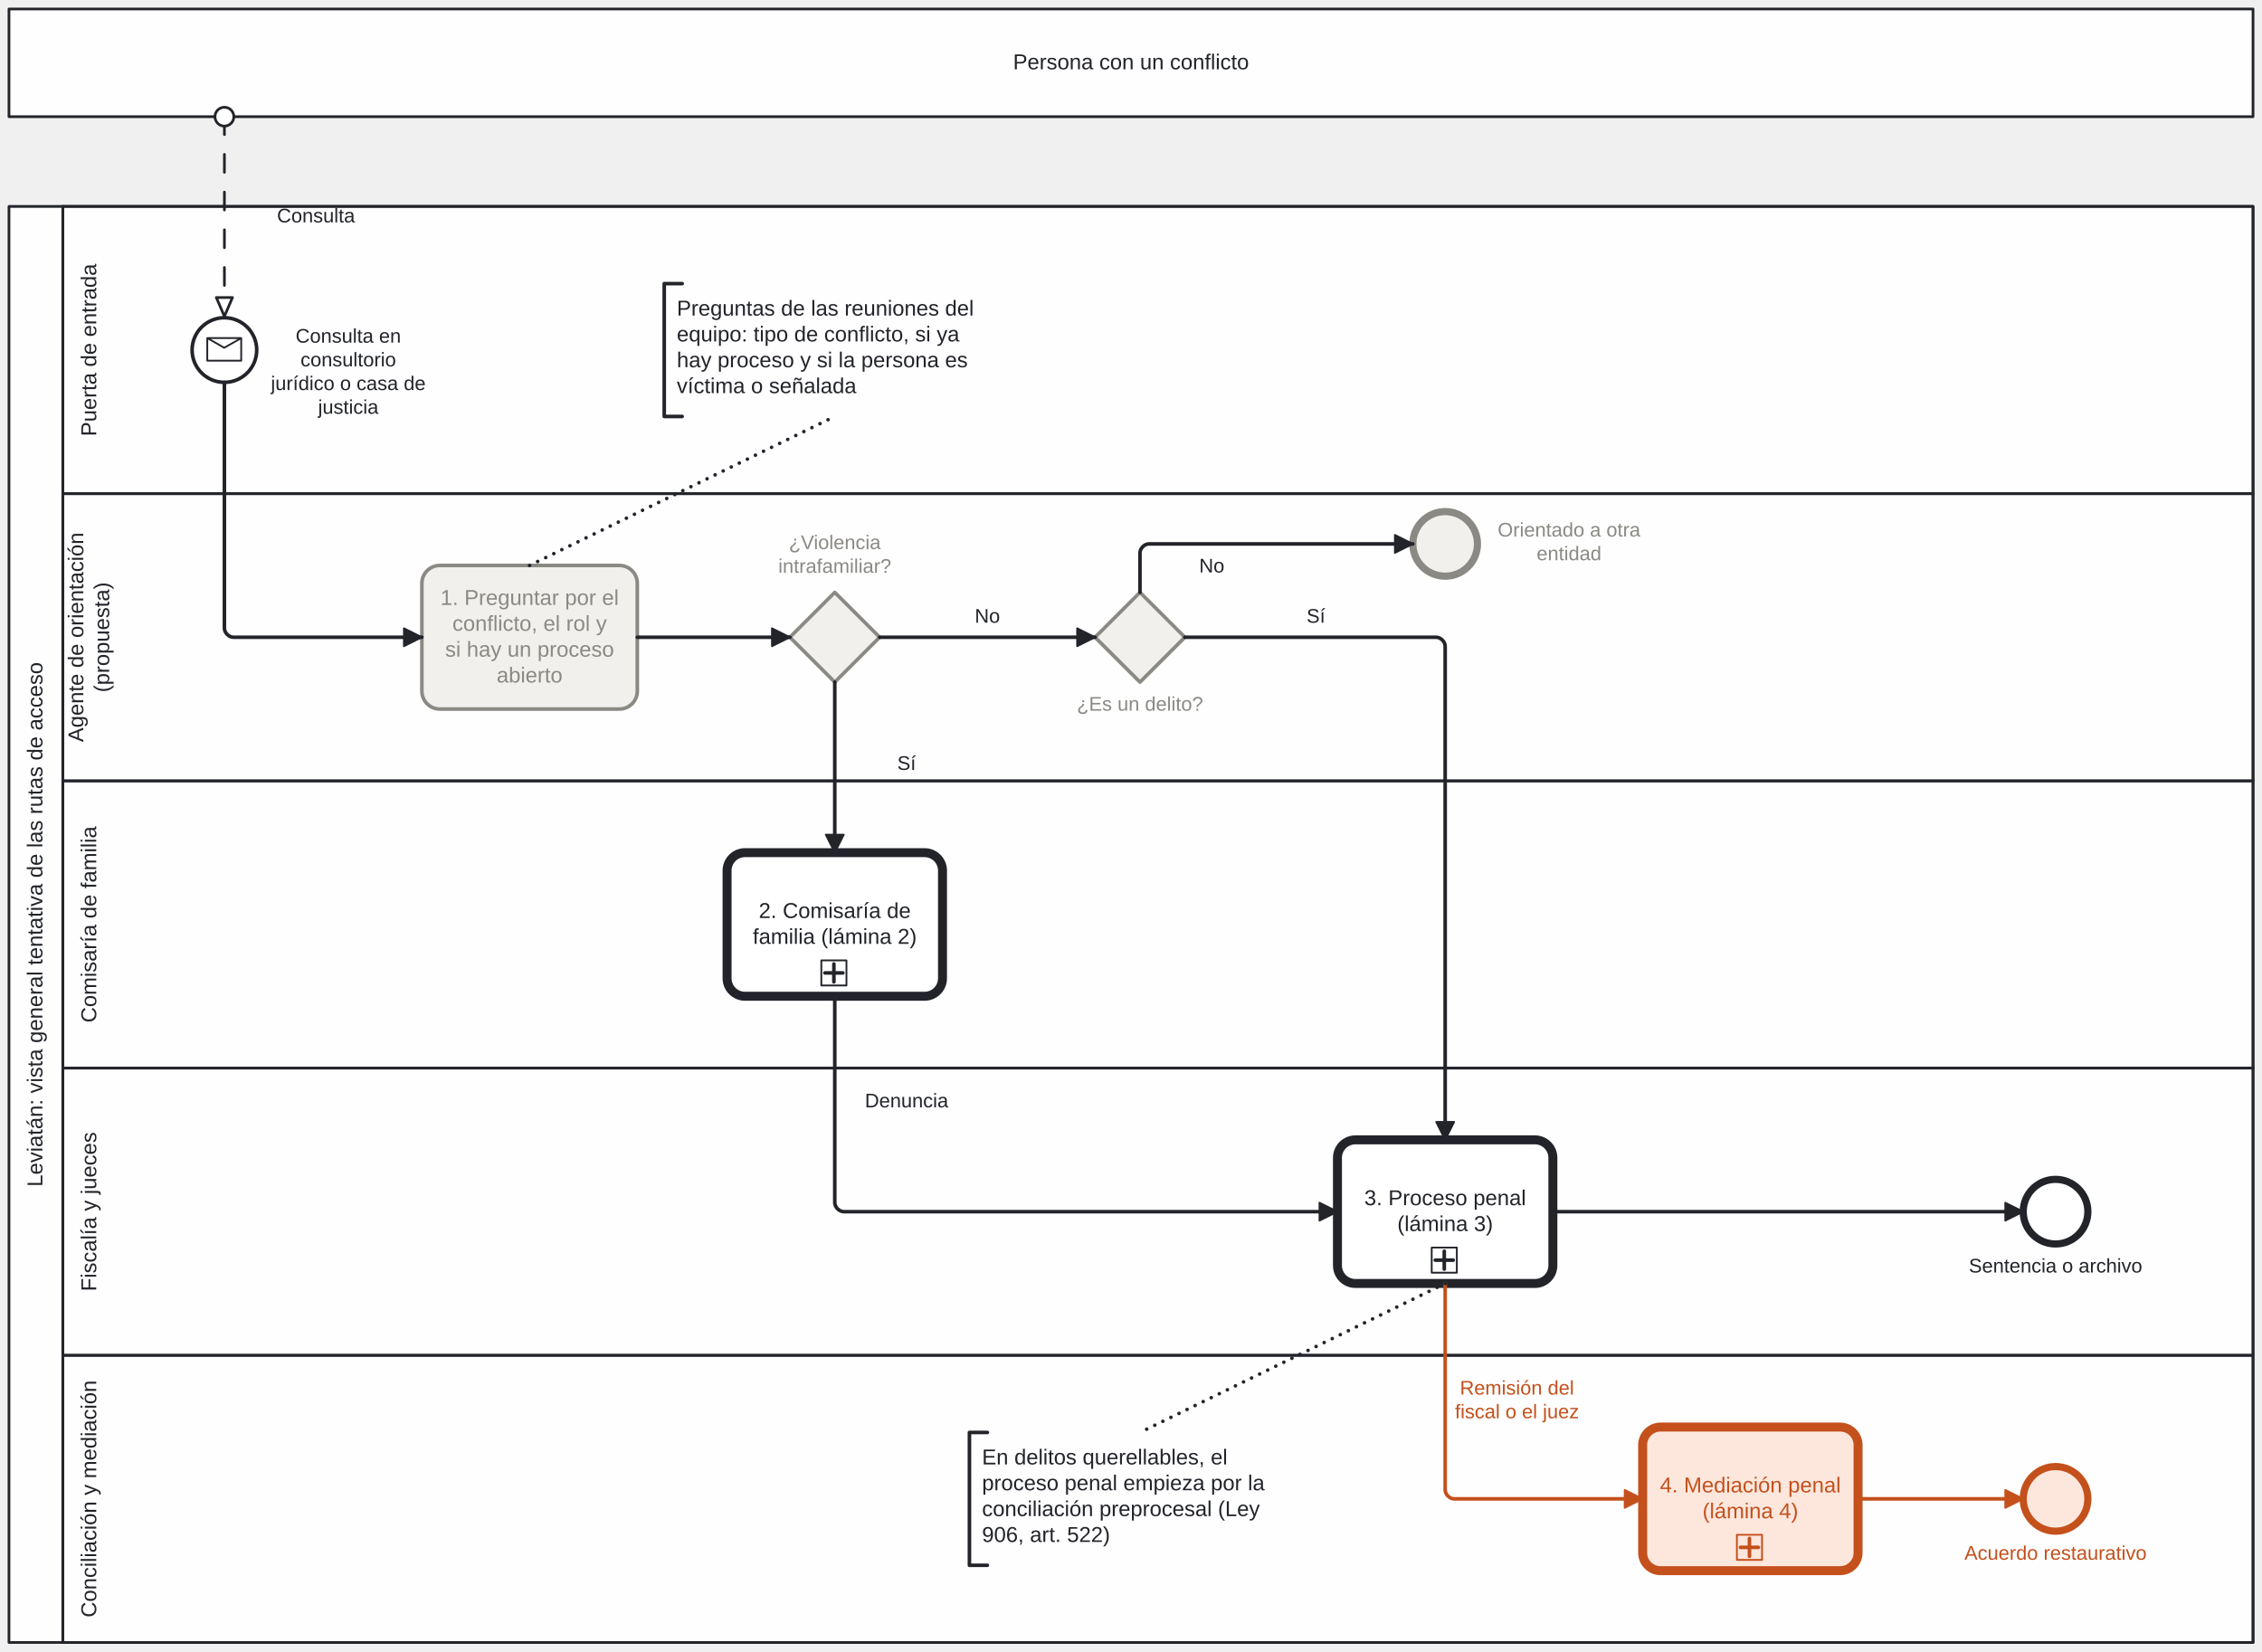
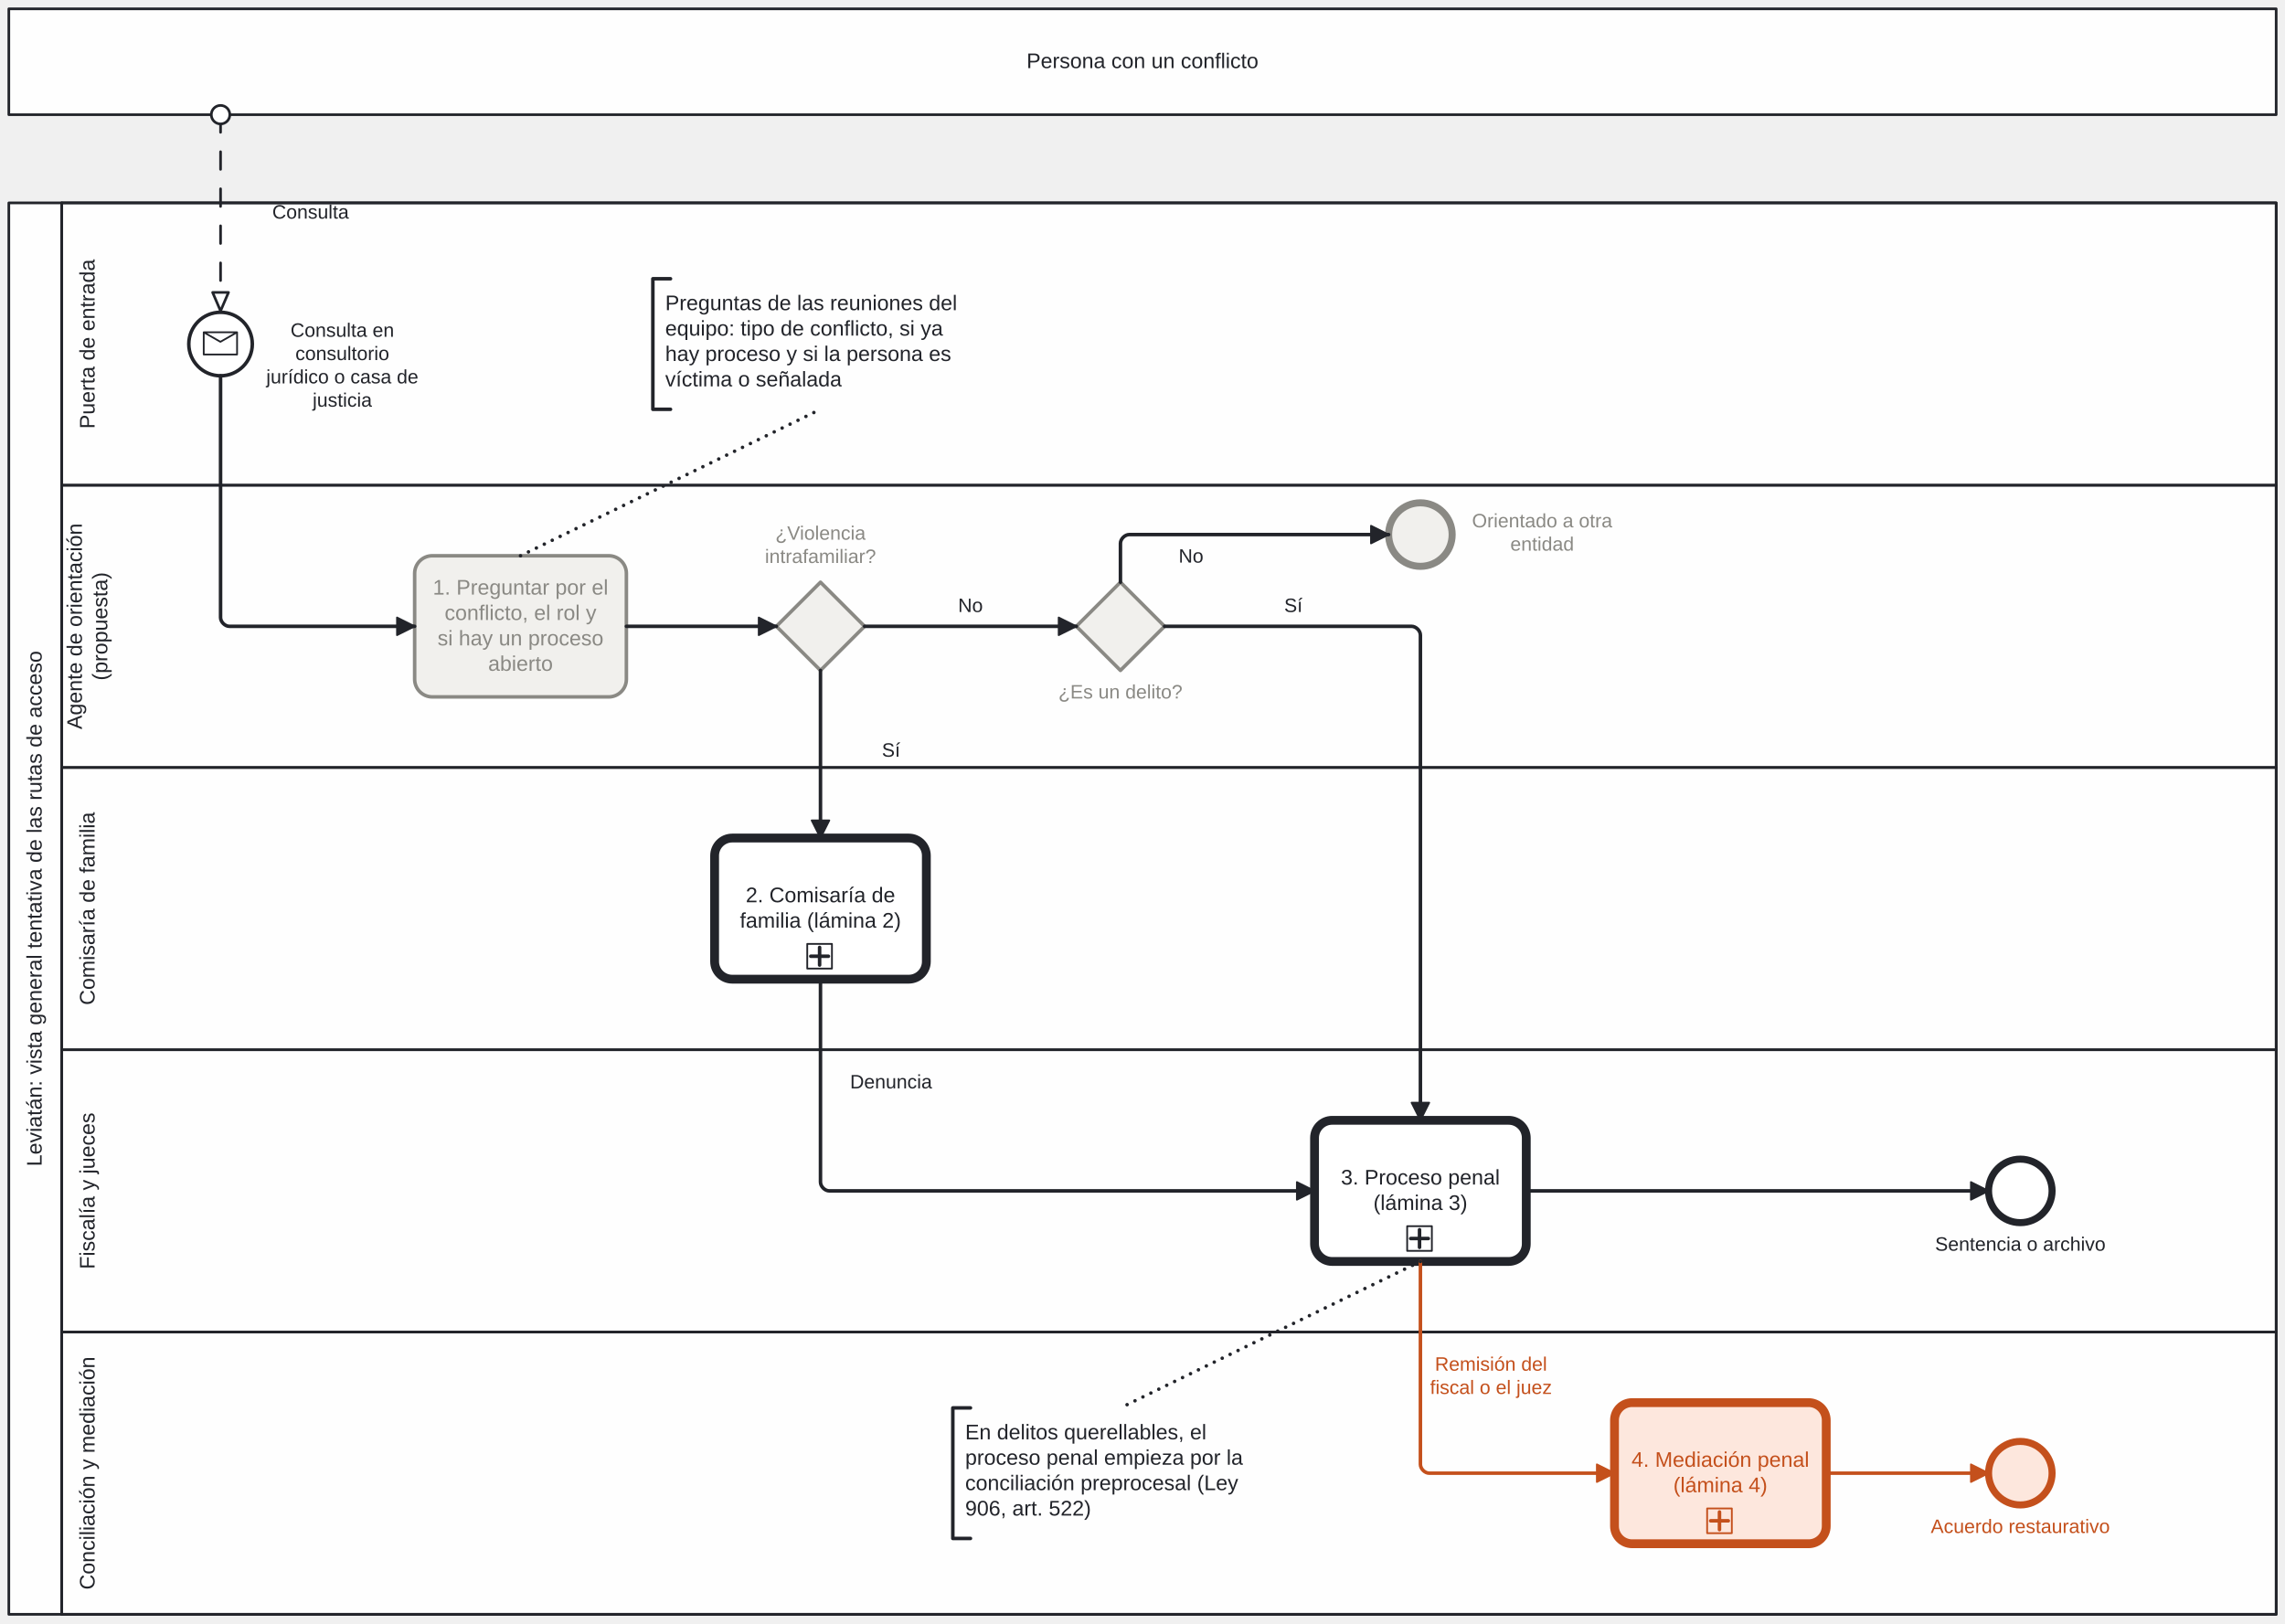
- <svg xmlns="http://www.w3.org/2000/svg" width="1260" height="920" viewBox="-5 -5 1260 920" version="1.1">
+ <svg xmlns="http://www.w3.org/2000/svg" width="1295" height="920" viewBox="-5 -5 1295 920" version="1.1">
  <g class="djs-group">
    <g class="djs-element djs-shape" data-element-id="pool_p_vista-general" style="display: block;" transform="matrix(1 0 0 1 0 110)">
      <g class="djs-visual">
-         <rect x="0" y="0" width="1250" height="800" rx="0" ry="0" style="stroke-linecap: round; stroke-linejoin: round; stroke: rgb(34, 36, 42); stroke-width: 1.5px; fill: white; fill-opacity: 0.95;" />
+         <rect x="0" y="0" width="1285" height="800" rx="0" ry="0" style="stroke-linecap: round; stroke-linejoin: round; stroke: rgb(34, 36, 42); stroke-width: 1.5px; fill: white; fill-opacity: 0.95;" />
        <path style="fill: none; stroke-linecap: round; stroke-linejoin: round; stroke: rgb(34, 36, 42); stroke-width: 1.5px;" d="M30,0L30,800" />
        <text lineHeight="1.2" class="djs-label" style="font-family: Arial, sans-serif; font-size: 12px; font-weight: normal; fill: rgb(34, 36, 42);" transform="matrix(-1.83697e-16 -1 1 -1.83697e-16 0 800)">
          <tspan x="253.911" y="18.6">Leviatán: vista general tentativa de las rutas de acceso</tspan>
        </text>
      </g>
-       <rect class="djs-hit djs-hit-all" x="0" y="0" width="1250" height="800" style="fill: none; stroke-opacity: 0; stroke: white; stroke-width: 15px;" />
+       <rect class="djs-hit djs-hit-all" x="0" y="0" width="1285" height="800" style="fill: none; stroke-opacity: 0; stroke: white; stroke-width: 15px;" />
    </g>
    <g class="djs-children">
      <g class="djs-group">
        <g class="djs-element djs-shape" data-element-id="lane_con" style="display: block;" transform="matrix(1 0 0 1 30 750)">
          <g class="djs-visual">
-             <rect x="0" y="0" width="1220" height="160" rx="0" ry="0" style="stroke-linecap: round; stroke-linejoin: round; stroke: rgb(34, 36, 42); stroke-width: 1.5px; fill: white; fill-opacity: 0.25;" />
+             <rect x="0" y="0" width="1255" height="160" rx="0" ry="0" style="stroke-linecap: round; stroke-linejoin: round; stroke: rgb(34, 36, 42); stroke-width: 1.5px; fill: white; fill-opacity: 0.25;" />
            <text lineHeight="1.2" class="djs-label" style="font-family: Arial, sans-serif; font-size: 12px; font-weight: normal; fill: rgb(34, 36, 42);" transform="matrix(-1.83697e-16 -1 1 -1.83697e-16 0 160)">
              <tspan x="13.968" y="18.6">Conciliación y mediación</tspan>
            </text>
          </g>
-           <rect class="djs-hit djs-hit-all" x="0" y="0" width="1220" height="160" style="fill: none; stroke-opacity: 0; stroke: white; stroke-width: 15px;" />
+           <rect class="djs-hit djs-hit-all" x="0" y="0" width="1255" height="160" style="fill: none; stroke-opacity: 0; stroke: white; stroke-width: 15px;" />
        </g>
      </g>
      <g class="djs-group">
        <g class="djs-element djs-shape" data-element-id="lane_fis" style="display: block;" transform="matrix(1 0 0 1 30 590)">
          <g class="djs-visual">
-             <rect x="0" y="0" width="1220" height="160" rx="0" ry="0" style="stroke-linecap: round; stroke-linejoin: round; stroke: rgb(34, 36, 42); stroke-width: 1.5px; fill: white; fill-opacity: 0.25;" />
+             <rect x="0" y="0" width="1255" height="160" rx="0" ry="0" style="stroke-linecap: round; stroke-linejoin: round; stroke: rgb(34, 36, 42); stroke-width: 1.5px; fill: white; fill-opacity: 0.25;" />
            <text lineHeight="1.2" class="djs-label" style="font-family: Arial, sans-serif; font-size: 12px; font-weight: normal; fill: rgb(34, 36, 42);" transform="matrix(-1.83697e-16 -1 1 -1.83697e-16 0 160)">
              <tspan x="35.65" y="18.6">Fiscalía y jueces</tspan>
            </text>
          </g>
-           <rect class="djs-hit djs-hit-all" x="0" y="0" width="1220" height="160" style="fill: none; stroke-opacity: 0; stroke: white; stroke-width: 15px;" />
+           <rect class="djs-hit djs-hit-all" x="0" y="0" width="1255" height="160" style="fill: none; stroke-opacity: 0; stroke: white; stroke-width: 15px;" />
        </g>
      </g>
      <g class="djs-group">
        <g class="djs-element djs-shape" data-element-id="lane_com" style="display: block;" transform="matrix(1 0 0 1 30 430)">
          <g class="djs-visual">
-             <rect x="0" y="0" width="1220" height="160" rx="0" ry="0" style="stroke-linecap: round; stroke-linejoin: round; stroke: rgb(34, 36, 42); stroke-width: 1.5px; fill: white; fill-opacity: 0.25;" />
+             <rect x="0" y="0" width="1255" height="160" rx="0" ry="0" style="stroke-linecap: round; stroke-linejoin: round; stroke: rgb(34, 36, 42); stroke-width: 1.5px; fill: white; fill-opacity: 0.25;" />
            <text lineHeight="1.2" class="djs-label" style="font-family: Arial, sans-serif; font-size: 12px; font-weight: normal; fill: rgb(34, 36, 42);" transform="matrix(-1.83697e-16 -1 1 -1.83697e-16 0 160)">
              <tspan x="25.314" y="18.6">Comisaría de familia</tspan>
            </text>
          </g>
-           <rect class="djs-hit djs-hit-all" x="0" y="0" width="1220" height="160" style="fill: none; stroke-opacity: 0; stroke: white; stroke-width: 15px;" />
+           <rect class="djs-hit djs-hit-all" x="0" y="0" width="1255" height="160" style="fill: none; stroke-opacity: 0; stroke: white; stroke-width: 15px;" />
        </g>
      </g>
      <g class="djs-group">
        <g class="djs-element djs-shape" data-element-id="lane_age" style="display: block;" transform="matrix(1 0 0 1 30 270)">
          <g class="djs-visual">
-             <rect x="0" y="0" width="1220" height="160" rx="0" ry="0" style="stroke-linecap: round; stroke-linejoin: round; stroke: rgb(34, 36, 42); stroke-width: 1.5px; fill: white; fill-opacity: 0.25;" />
+             <rect x="0" y="0" width="1255" height="160" rx="0" ry="0" style="stroke-linecap: round; stroke-linejoin: round; stroke: rgb(34, 36, 42); stroke-width: 1.5px; fill: white; fill-opacity: 0.25;" />
            <text lineHeight="1.2" class="djs-label" style="font-family: Arial, sans-serif; font-size: 12px; font-weight: normal; fill: rgb(34, 36, 42);" transform="matrix(-1.83697e-16 -1 1 -1.83697e-16 0 160)">
              <tspan x="21.623" y="11.4">Agente de orientación </tspan>
              <tspan x="49.317" y="25.8">(propuesta)</tspan>
            </text>
          </g>
-           <rect class="djs-hit djs-hit-all" x="0" y="0" width="1220" height="160" style="fill: none; stroke-opacity: 0; stroke: white; stroke-width: 15px;" />
+           <rect class="djs-hit djs-hit-all" x="0" y="0" width="1255" height="160" style="fill: none; stroke-opacity: 0; stroke: white; stroke-width: 15px;" />
        </g>
      </g>
      <g class="djs-group">
        <g class="djs-element djs-shape" data-element-id="lane_pue" style="display: block;" transform="matrix(1 0 0 1 30 110)">
          <g class="djs-visual">
-             <rect x="0" y="0" width="1220" height="160" rx="0" ry="0" style="stroke-linecap: round; stroke-linejoin: round; stroke: rgb(34, 36, 42); stroke-width: 1.5px; fill: white; fill-opacity: 0.25;" />
+             <rect x="0" y="0" width="1255" height="160" rx="0" ry="0" style="stroke-linecap: round; stroke-linejoin: round; stroke: rgb(34, 36, 42); stroke-width: 1.5px; fill: white; fill-opacity: 0.25;" />
            <text lineHeight="1.2" class="djs-label" style="font-family: Arial, sans-serif; font-size: 12px; font-weight: normal; fill: rgb(34, 36, 42);" transform="matrix(-1.83697e-16 -1 1 -1.83697e-16 0 160)">
              <tspan x="31.965" y="18.6">Puerta de entrada</tspan>
            </text>
          </g>
-           <rect class="djs-hit djs-hit-all" x="0" y="0" width="1220" height="160" style="fill: none; stroke-opacity: 0; stroke: white; stroke-width: 15px;" />
+           <rect class="djs-hit djs-hit-all" x="0" y="0" width="1255" height="160" style="fill: none; stroke-opacity: 0; stroke: white; stroke-width: 15px;" />
        </g>
      </g>
      <g class="djs-group">
        <g class="djs-element djs-shape" data-element-id="inicio" style="display: block;" transform="matrix(1 0 0 1 102 172)">
          <g class="djs-visual">
            <circle cx="18" cy="18" r="18" style="stroke-linecap: round; stroke-linejoin: round; stroke: rgb(34, 36, 42); stroke-width: 2px; fill: white; fill-opacity: 0.95;" />
            <path d="m 8.46,11.34 l 0,12.6 l 18.9,0 l 0,-12.6 z l 9.45,5.4 l 9.45,-5.4" style="fill: white; stroke-linecap: round; stroke-linejoin: round; stroke: rgb(34, 36, 42); stroke-width: 1px;" />
          </g>
          <rect class="djs-hit djs-hit-all" x="0" y="0" width="36" height="36" style="fill: none; stroke-opacity: 0; stroke: white; stroke-width: 15px;" />
        </g>
      </g>
      <g class="djs-group">
        <g class="djs-element djs-shape" data-element-id="inicio_label" style="display: block;" transform="matrix(1 0 0 1 144 176)">
          <g class="djs-visual">
            <text lineHeight="1.2" class="djs-label" style="font-family: Arial, sans-serif; font-size: 11px; font-weight: normal; fill: rgb(34, 36, 42);">
              <tspan x="15.647" y="9.9">Consulta en </tspan>
              <tspan x="18.402" y="23.1">consultorio </tspan>
              <tspan x="1.892" y="36.3">jurídico o casa de </tspan>
              <tspan x="28.188" y="49.5">justicia</tspan>
            </text>
          </g>
          <rect class="djs-hit djs-hit-all" x="0" y="0" width="90" height="53" style="fill: none; stroke-opacity: 0; stroke: white; stroke-width: 15px;" />
        </g>
      </g>
      <g class="djs-group">
        <g class="djs-element djs-shape" data-element-id="a1" style="display: block;" transform="matrix(1 0 0 1 230 310)">
          <g class="djs-visual">
            <rect x="0" y="0" width="120" height="80" rx="10" ry="10" style="stroke-linecap: round; stroke-linejoin: round; stroke: rgb(138, 137, 132); stroke-width: 2px; fill: rgb(241, 240, 236); fill-opacity: 0.95;" />
            <text lineHeight="1.2" class="djs-label" style="font-family: Arial, sans-serif; font-size: 12px; font-weight: normal; fill: rgb(138, 137, 132);">
              <tspan x="10.304" y="22">1. Preguntar por el </tspan>
              <tspan x="16.983" y="36.4">conflicto, el rol y </tspan>
              <tspan x="12.973" y="50.8">si hay un proceso </tspan>
              <tspan x="41.654" y="65.2">abierto</tspan>
            </text>
          </g>
          <rect class="djs-hit djs-hit-all" x="0" y="0" width="120" height="80" style="fill: none; stroke-opacity: 0; stroke: white; stroke-width: 15px;" />
        </g>
      </g>
      <g class="djs-group">
        <g class="djs-element djs-shape" data-element-id="gB" style="display: block;" transform="matrix(1 0 0 1 435 325)">
          <g class="djs-visual">
            <polygon points="25,0 50,25 25,50 0,25" style="stroke-linecap: round; stroke-linejoin: round; stroke: rgb(138, 137, 132); stroke-width: 2px; fill: rgb(241, 240, 236); fill-opacity: 0.95;" />
          </g>
          <rect class="djs-hit djs-hit-all" x="0" y="0" width="50" height="50" style="fill: none; stroke-opacity: 0; stroke: white; stroke-width: 15px;" />
        </g>
      </g>
      <g class="djs-group">
        <g class="djs-element djs-shape" data-element-id="gB_label" style="display: block;" transform="matrix(1 0 0 1 405 291)">
          <g class="djs-visual">
            <text lineHeight="1.2" class="djs-label" style="font-family: Arial, sans-serif; font-size: 11px; font-weight: normal; fill: rgb(138, 137, 132);">
              <tspan x="29.42" y="9.9">¿Violencia </tspan>
              <tspan x="23.517" y="23.1">intrafamiliar?</tspan>
            </text>
          </g>
          <rect class="djs-hit djs-hit-all" x="0" y="0" width="110" height="27" style="fill: none; stroke-opacity: 0; stroke: white; stroke-width: 15px;" />
        </g>
      </g>
      <g class="djs-group">
        <g class="djs-element djs-shape" data-element-id="gC" style="display: block;" transform="matrix(1 0 0 1 605 325)">
          <g class="djs-visual">
            <polygon points="25,0 50,25 25,50 0,25" style="stroke-linecap: round; stroke-linejoin: round; stroke: rgb(138, 137, 132); stroke-width: 2px; fill: rgb(241, 240, 236); fill-opacity: 0.95;" />
          </g>
          <rect class="djs-hit djs-hit-all" x="0" y="0" width="50" height="50" style="fill: none; stroke-opacity: 0; stroke: white; stroke-width: 15px;" />
        </g>
      </g>
      <g class="djs-group">
        <g class="djs-element djs-shape" data-element-id="gC_label" style="display: block;" transform="matrix(1 0 0 1 575 381)">
          <g class="djs-visual">
            <text lineHeight="1.2" class="djs-label" style="font-family: Arial, sans-serif; font-size: 11px; font-weight: normal; fill: rgb(138, 137, 132);">
              <tspan x="19.841" y="9.9">¿Es un delito?</tspan>
            </text>
          </g>
          <rect class="djs-hit djs-hit-all" x="0" y="0" width="110" height="14" style="fill: none; stroke-opacity: 0; stroke: white; stroke-width: 15px;" />
        </g>
      </g>
      <g class="djs-group">
        <g class="djs-element djs-shape" data-element-id="fin_o" style="display: block;" transform="matrix(1 0 0 1 782 280)">
          <g class="djs-visual">
            <circle cx="18" cy="18" r="18" style="stroke-linecap: round; stroke-linejoin: round; stroke: rgb(138, 137, 132); stroke-width: 4px; fill: rgb(241, 240, 236); fill-opacity: 0.95;" />
          </g>
          <rect class="djs-hit djs-hit-all" x="0" y="0" width="36" height="36" style="fill: none; stroke-opacity: 0; stroke: white; stroke-width: 15px;" />
        </g>
      </g>
      <g class="djs-group">
        <g class="djs-element djs-shape" data-element-id="fin_o_label" style="display: block;" transform="matrix(1 0 0 1 824 284)">
          <g class="djs-visual">
            <text lineHeight="1.2" class="djs-label" style="font-family: Arial, sans-serif; font-size: 11px; font-weight: normal; fill: rgb(138, 137, 132);">
              <tspan x="5.254" y="9.9">Orientado a otra </tspan>
              <tspan x="26.956" y="23.1">entidad</tspan>
            </text>
          </g>
          <rect class="djs-hit djs-hit-all" x="0" y="0" width="90" height="27" style="fill: none; stroke-opacity: 0; stroke: white; stroke-width: 15px;" />
        </g>
      </g>
      <g class="djs-group">
        <g class="djs-element djs-shape" data-element-id="cC" style="display: block;" transform="matrix(1 0 0 1 400 470)">
          <g class="djs-visual">
            <rect x="0" y="0" width="120" height="80" rx="10" ry="10" style="stroke-linecap: round; stroke-linejoin: round; stroke: rgb(34, 36, 42); stroke-width: 5px; fill: white; fill-opacity: 0.95;" />
            <text lineHeight="1.2" class="djs-label" style="font-family: Arial, sans-serif; font-size: 12px; font-weight: normal; fill: rgb(34, 36, 42);">
              <tspan x="17.648" y="36.4">2. Comisaría de </tspan>
              <tspan x="14.32" y="50.8">familia (lámina 2)</tspan>
            </text>
            <rect x="0" y="0" width="14" height="14" rx="0" ry="0" style="stroke-linecap: round; stroke-linejoin: round; stroke: rgb(34, 36, 42); stroke-width: 1px; fill: white;" transform="matrix(1 0 0 1 52.5 60)" />
            <path data-marker="sub-process" d="m52.5,60 m 7,2 l 0,10 m -5,-5 l 10,0" style="fill: white; stroke-linecap: round; stroke-linejoin: round; stroke: rgb(34, 36, 42); stroke-width: 2px;" />
          </g>
          <rect class="djs-hit djs-hit-all" x="0" y="0" width="120" height="80" style="fill: none; stroke-opacity: 0; stroke: white; stroke-width: 15px;" />
        </g>
      </g>
      <g class="djs-group">
        <g class="djs-element djs-shape" data-element-id="cP" style="display: block;" transform="matrix(1 0 0 1 740 630)">
          <g class="djs-visual">
            <rect x="0" y="0" width="120" height="80" rx="10" ry="10" style="stroke-linecap: round; stroke-linejoin: round; stroke: rgb(34, 36, 42); stroke-width: 5px; fill: white; fill-opacity: 0.95;" />
            <text lineHeight="1.2" class="djs-label" style="font-family: Arial, sans-serif; font-size: 12px; font-weight: normal; fill: rgb(34, 36, 42);">
              <tspan x="14.971" y="36.4">3. Proceso penal </tspan>
              <tspan x="33.325" y="50.8">(lámina 3)</tspan>
            </text>
            <rect x="0" y="0" width="14" height="14" rx="0" ry="0" style="stroke-linecap: round; stroke-linejoin: round; stroke: rgb(34, 36, 42); stroke-width: 1px; fill: white;" transform="matrix(1 0 0 1 52.5 60)" />
            <path data-marker="sub-process" d="m52.5,60 m 7,2 l 0,10 m -5,-5 l 10,0" style="fill: white; stroke-linecap: round; stroke-linejoin: round; stroke: rgb(34, 36, 42); stroke-width: 2px;" />
          </g>
          <rect class="djs-hit djs-hit-all" x="0" y="0" width="120" height="80" style="fill: none; stroke-opacity: 0; stroke: white; stroke-width: 15px;" />
        </g>
      </g>
      <g class="djs-group">
        <g class="djs-element djs-shape" data-element-id="cM" style="display: block;" transform="matrix(1 0 0 1 910 790)">
          <g class="djs-visual">
            <rect x="0" y="0" width="120" height="80" rx="10" ry="10" style="stroke-linecap: round; stroke-linejoin: round; stroke: rgb(196, 80, 28); stroke-width: 5px; fill: rgb(253, 230, 220); fill-opacity: 0.95;" />
            <text lineHeight="1.2" class="djs-label" style="font-family: Arial, sans-serif; font-size: 12px; font-weight: normal; fill: rgb(196, 80, 28);">
              <tspan x="9.633" y="36.4">4. Mediación penal </tspan>
              <tspan x="33.325" y="50.8">(lámina 4)</tspan>
            </text>
            <rect x="0" y="0" width="14" height="14" rx="0" ry="0" style="stroke-linecap: round; stroke-linejoin: round; stroke: rgb(196, 80, 28); stroke-width: 1px; fill: rgb(253, 230, 220);" transform="matrix(1 0 0 1 52.5 60)" />
            <path data-marker="sub-process" d="m52.5,60 m 7,2 l 0,10 m -5,-5 l 10,0" style="fill: rgb(253, 230, 220); stroke-linecap: round; stroke-linejoin: round; stroke: rgb(196, 80, 28); stroke-width: 2px;" />
          </g>
          <rect class="djs-hit djs-hit-all" x="0" y="0" width="120" height="80" style="fill: none; stroke-opacity: 0; stroke: white; stroke-width: 15px;" />
        </g>
      </g>
      <g class="djs-group">
        <g class="djs-element djs-shape" data-element-id="fin_p" style="display: block;" transform="matrix(1 0 0 1 1122 652)">
          <g class="djs-visual">
            <circle cx="18" cy="18" r="18" style="stroke-linecap: round; stroke-linejoin: round; stroke: rgb(34, 36, 42); stroke-width: 4px; fill: white; fill-opacity: 0.95;" />
          </g>
          <rect class="djs-hit djs-hit-all" x="0" y="0" width="36" height="36" style="fill: none; stroke-opacity: 0; stroke: white; stroke-width: 15px;" />
        </g>
      </g>
      <g class="djs-group">
        <g class="djs-element djs-shape" data-element-id="fin_p_label" style="display: block;" transform="matrix(1 0 0 1 1085 694)">
          <g class="djs-visual">
            <text lineHeight="1.2" class="djs-label" style="font-family: Arial, sans-serif; font-size: 11px; font-weight: normal; fill: rgb(34, 36, 42);">
              <tspan x="6.692" y="9.9">Sentencia o archivo</tspan>
            </text>
          </g>
          <rect class="djs-hit djs-hit-all" x="0" y="0" width="110" height="14" style="fill: none; stroke-opacity: 0; stroke: white; stroke-width: 15px;" />
        </g>
      </g>
      <g class="djs-group">
        <g class="djs-element djs-shape" data-element-id="fin_m" style="display: block;" transform="matrix(1 0 0 1 1122 812)">
          <g class="djs-visual">
            <circle cx="18" cy="18" r="18" style="stroke-linecap: round; stroke-linejoin: round; stroke: rgb(196, 80, 28); stroke-width: 4px; fill: rgb(253, 230, 220); fill-opacity: 0.95;" />
          </g>
          <rect class="djs-hit djs-hit-all" x="0" y="0" width="36" height="36" style="fill: none; stroke-opacity: 0; stroke: white; stroke-width: 15px;" />
        </g>
      </g>
      <g class="djs-group">
        <g class="djs-element djs-shape" data-element-id="fin_m_label" style="display: block;" transform="matrix(1 0 0 1 1085 854)">
          <g class="djs-visual">
            <text lineHeight="1.2" class="djs-label" style="font-family: Arial, sans-serif; font-size: 11px; font-weight: normal; fill: rgb(196, 80, 28);">
              <tspan x="4.251" y="9.9">Acuerdo restaurativo</tspan>
            </text>
          </g>
          <rect class="djs-hit djs-hit-all" x="0" y="0" width="110" height="14" style="fill: none; stroke-opacity: 0; stroke: white; stroke-width: 15px;" />
        </g>
      </g>
      <g class="djs-group">
        <g class="djs-element djs-shape" data-element-id="n_q" style="display: block;" transform="matrix(1 0 0 1 535 793)">
          <g class="djs-visual">
            <rect x="0" y="0" width="190" height="74" rx="0" ry="0" style="stroke-linecap: round; stroke-linejoin: round; stroke: none; stroke-width: 2px; fill: none;" />
            <path d="m 0, 0 m 10,0 l -10,0 l 0,74 l 10,0" style="fill: none; stroke-linecap: round; stroke-linejoin: round; stroke: rgb(34, 36, 42); stroke-width: 2px;" />
            <text lineHeight="1.2" class="djs-label" style="font-family: Arial, sans-serif; font-size: 12px; font-weight: normal; fill: rgb(34, 36, 42);">
              <tspan x="7" y="17.8">En delitos querellables, el </tspan>
              <tspan x="7" y="32.2">proceso penal empieza por la </tspan>
              <tspan x="7" y="46.6">conciliación preprocesal (Ley </tspan>
              <tspan x="7" y="61">906, art. 522)</tspan>
            </text>
          </g>
          <rect class="djs-hit djs-hit-all" x="0" y="0" width="190" height="74" style="fill: none; stroke-opacity: 0; stroke: white; stroke-width: 15px;" />
        </g>
      </g>
      <g class="djs-group">
        <g class="djs-element djs-shape" data-element-id="n_a" style="display: block;" transform="matrix(1 0 0 1 365 153)">
          <g class="djs-visual">
            <rect x="0" y="0" width="190" height="74" rx="0" ry="0" style="stroke-linecap: round; stroke-linejoin: round; stroke: none; stroke-width: 2px; fill: none;" />
            <path d="m 0, 0 m 10,0 l -10,0 l 0,74 l 10,0" style="fill: none; stroke-linecap: round; stroke-linejoin: round; stroke: rgb(34, 36, 42); stroke-width: 2px;" />
            <text lineHeight="1.2" class="djs-label" style="font-family: Arial, sans-serif; font-size: 12px; font-weight: normal; fill: rgb(34, 36, 42);">
              <tspan x="7" y="17.8">Preguntas de las reuniones del </tspan>
              <tspan x="7" y="32.2">equipo: tipo de conflicto, si ya </tspan>
              <tspan x="7" y="46.6">hay proceso y si la persona es </tspan>
              <tspan x="7" y="61">víctima o señalada</tspan>
            </text>
          </g>
          <rect class="djs-hit djs-hit-all" x="0" y="0" width="190" height="74" style="fill: none; stroke-opacity: 0; stroke: white; stroke-width: 15px;" />
        </g>
      </g>
      <g class="djs-group">
        <g class="djs-element djs-connection" data-element-id="f0" style="display: block;">
          <g class="djs-visual">
            <defs>
-               <marker id="marker-0owlo3863ymujl9ubqnhanopn" viewBox="0 0 20 20" refX="11" refY="10" markerWidth="10" markerHeight="10" orient="auto">
-                 <path d="M 1 5 L 11 10 L 1 15 Z" style="stroke-linecap: round; stroke-linejoin: round; stroke: rgb(34, 36, 42); stroke-width: 1px; fill: rgb(34, 36, 42);" />
-               </marker>
-             </defs>
-             <path data-corner-radius="5" style="fill: none; stroke-linecap: round; stroke-linejoin: round; stroke: rgb(34, 36, 42); stroke-width: 2px; marker-end: url('#marker-0owlo3863ymujl9ubqnhanopn');" d="M120,208L120,345C120,347.5,122.5,350,125,350L230,350" />
+               <marker id="marker-dj81qal25mpn3p2ana44y7ukw" viewBox="0 0 20 20" refX="11" refY="10" markerWidth="10" markerHeight="10" orient="auto">
+                 <path d="M 1 5 L 11 10 L 1 15 Z" style="stroke-linecap: round; stroke-linejoin: round; stroke: rgb(34, 36, 42); stroke-width: 1px; fill: rgb(34, 36, 42);" />
+               </marker>
+             </defs>
+             <path data-corner-radius="5" style="fill: none; stroke-linecap: round; stroke-linejoin: round; stroke: rgb(34, 36, 42); stroke-width: 2px; marker-end: url('#marker-dj81qal25mpn3p2ana44y7ukw');" d="M120,208L120,345C120,347.5,122.5,350,125,350L230,350" />
          </g>
          <path d="M120,208L120,350L230,350" class="djs-hit djs-hit-stroke" style="fill: none; stroke-opacity: 0; stroke: white; stroke-width: 15px;" />
        </g>
      </g>
      <g class="djs-group">
        <g class="djs-element djs-connection" data-element-id="f1" style="display: block;">
          <g class="djs-visual">
            <defs>
-               <marker id="marker-a6ouqdaxpsyn970oztr1huscu" viewBox="0 0 20 20" refX="11" refY="10" markerWidth="10" markerHeight="10" orient="auto">
-                 <path d="M 1 5 L 11 10 L 1 15 Z" style="stroke-linecap: round; stroke-linejoin: round; stroke: rgb(34, 36, 42); stroke-width: 1px; fill: rgb(34, 36, 42);" />
-               </marker>
-             </defs>
-             <path data-corner-radius="5" style="fill: none; stroke-linecap: round; stroke-linejoin: round; stroke: rgb(34, 36, 42); stroke-width: 2px; marker-end: url('#marker-a6ouqdaxpsyn970oztr1huscu');" d="M350,350L435,350" />
+               <marker id="marker-075hoqhnnbk2vn1j3ofqk2gng" viewBox="0 0 20 20" refX="11" refY="10" markerWidth="10" markerHeight="10" orient="auto">
+                 <path d="M 1 5 L 11 10 L 1 15 Z" style="stroke-linecap: round; stroke-linejoin: round; stroke: rgb(34, 36, 42); stroke-width: 1px; fill: rgb(34, 36, 42);" />
+               </marker>
+             </defs>
+             <path data-corner-radius="5" style="fill: none; stroke-linecap: round; stroke-linejoin: round; stroke: rgb(34, 36, 42); stroke-width: 2px; marker-end: url('#marker-075hoqhnnbk2vn1j3ofqk2gng');" d="M350,350L435,350" />
          </g>
          <path d="M350,350L435,350" class="djs-hit djs-hit-stroke" style="fill: none; stroke-opacity: 0; stroke: white; stroke-width: 15px;" />
        </g>
      </g>
      <g class="djs-group">
        <g class="djs-element djs-connection" data-element-id="f2" style="display: block;">
          <g class="djs-visual">
            <defs>
-               <marker id="marker-2h1khtdcqgfb43u37xgeymm76" viewBox="0 0 20 20" refX="11" refY="10" markerWidth="10" markerHeight="10" orient="auto">
-                 <path d="M 1 5 L 11 10 L 1 15 Z" style="stroke-linecap: round; stroke-linejoin: round; stroke: rgb(34, 36, 42); stroke-width: 1px; fill: rgb(34, 36, 42);" />
-               </marker>
-             </defs>
-             <path data-corner-radius="5" style="fill: none; stroke-linecap: round; stroke-linejoin: round; stroke: rgb(34, 36, 42); stroke-width: 2px; marker-end: url('#marker-2h1khtdcqgfb43u37xgeymm76');" d="M460,375L460,470" />
+               <marker id="marker-5374sf2njzhe98reeiahjgpae" viewBox="0 0 20 20" refX="11" refY="10" markerWidth="10" markerHeight="10" orient="auto">
+                 <path d="M 1 5 L 11 10 L 1 15 Z" style="stroke-linecap: round; stroke-linejoin: round; stroke: rgb(34, 36, 42); stroke-width: 1px; fill: rgb(34, 36, 42);" />
+               </marker>
+             </defs>
+             <path data-corner-radius="5" style="fill: none; stroke-linecap: round; stroke-linejoin: round; stroke: rgb(34, 36, 42); stroke-width: 2px; marker-end: url('#marker-5374sf2njzhe98reeiahjgpae');" d="M460,375L460,470" />
          </g>
          <path d="M460,375L460,470" class="djs-hit djs-hit-stroke" style="fill: none; stroke-opacity: 0; stroke: white; stroke-width: 15px;" />
        </g>
      </g>
      <g class="djs-group">
        <g class="djs-element djs-shape" data-element-id="f2_label" style="display: block;" transform="matrix(1 0 0 1 465 414)">
          <g class="djs-visual">
            <text lineHeight="1.2" class="djs-label" style="font-family: Arial, sans-serif; font-size: 11px; font-weight: normal; fill: rgb(34, 36, 42);">
              <tspan x="29.803" y="9.9">Sí</tspan>
            </text>
          </g>
          <rect class="djs-hit djs-hit-all" x="0" y="0" width="70" height="14" style="fill: none; stroke-opacity: 0; stroke: white; stroke-width: 15px;" />
        </g>
      </g>
      <g class="djs-group">
        <g class="djs-element djs-connection" data-element-id="f3" style="display: block;">
          <g class="djs-visual">
            <defs>
-               <marker id="marker-6ualzchl0po1avd8hzl9yrjtu" viewBox="0 0 20 20" refX="11" refY="10" markerWidth="10" markerHeight="10" orient="auto">
-                 <path d="M 1 5 L 11 10 L 1 15 Z" style="stroke-linecap: round; stroke-linejoin: round; stroke: rgb(34, 36, 42); stroke-width: 1px; fill: rgb(34, 36, 42);" />
-               </marker>
-             </defs>
-             <path data-corner-radius="5" style="fill: none; stroke-linecap: round; stroke-linejoin: round; stroke: rgb(34, 36, 42); stroke-width: 2px; marker-end: url('#marker-6ualzchl0po1avd8hzl9yrjtu');" d="M485,350L605,350" />
+               <marker id="marker-3ymnzssz7ufwcwwkllua2f686" viewBox="0 0 20 20" refX="11" refY="10" markerWidth="10" markerHeight="10" orient="auto">
+                 <path d="M 1 5 L 11 10 L 1 15 Z" style="stroke-linecap: round; stroke-linejoin: round; stroke: rgb(34, 36, 42); stroke-width: 1px; fill: rgb(34, 36, 42);" />
+               </marker>
+             </defs>
+             <path data-corner-radius="5" style="fill: none; stroke-linecap: round; stroke-linejoin: round; stroke: rgb(34, 36, 42); stroke-width: 2px; marker-end: url('#marker-3ymnzssz7ufwcwwkllua2f686');" d="M485,350L605,350" />
          </g>
          <path d="M485,350L605,350" class="djs-hit djs-hit-stroke" style="fill: none; stroke-opacity: 0; stroke: white; stroke-width: 15px;" />
        </g>
      </g>
      <g class="djs-group">
        <g class="djs-element djs-shape" data-element-id="f3_label" style="display: block;" transform="matrix(1 0 0 1 515 332)">
          <g class="djs-visual">
            <text lineHeight="1.2" class="djs-label" style="font-family: Arial, sans-serif; font-size: 11px; font-weight: normal; fill: rgb(34, 36, 42);">
              <tspan x="22.969" y="9.9">No</tspan>
            </text>
          </g>
          <rect class="djs-hit djs-hit-all" x="0" y="0" width="60" height="14" style="fill: none; stroke-opacity: 0; stroke: white; stroke-width: 15px;" />
        </g>
      </g>
      <g class="djs-group">
        <g class="djs-element djs-connection" data-element-id="f4" style="display: block;">
          <g class="djs-visual">
            <defs>
-               <marker id="marker-0pzfo42kyyt9ha3sj8kntekzu" viewBox="0 0 20 20" refX="11" refY="10" markerWidth="10" markerHeight="10" orient="auto">
-                 <path d="M 1 5 L 11 10 L 1 15 Z" style="stroke-linecap: round; stroke-linejoin: round; stroke: rgb(34, 36, 42); stroke-width: 1px; fill: rgb(34, 36, 42);" />
-               </marker>
-             </defs>
-             <path data-corner-radius="5" style="fill: none; stroke-linecap: round; stroke-linejoin: round; stroke: rgb(34, 36, 42); stroke-width: 2px; marker-end: url('#marker-0pzfo42kyyt9ha3sj8kntekzu');" d="M630,325L630,303C630,300.5,632.5,298,635,298L782,298" />
+               <marker id="marker-3se26citx8a4sz93hecwi7q5c" viewBox="0 0 20 20" refX="11" refY="10" markerWidth="10" markerHeight="10" orient="auto">
+                 <path d="M 1 5 L 11 10 L 1 15 Z" style="stroke-linecap: round; stroke-linejoin: round; stroke: rgb(34, 36, 42); stroke-width: 1px; fill: rgb(34, 36, 42);" />
+               </marker>
+             </defs>
+             <path data-corner-radius="5" style="fill: none; stroke-linecap: round; stroke-linejoin: round; stroke: rgb(34, 36, 42); stroke-width: 2px; marker-end: url('#marker-3se26citx8a4sz93hecwi7q5c');" d="M630,325L630,303C630,300.5,632.5,298,635,298L782,298" />
          </g>
          <path d="M630,325L630,298L782,298" class="djs-hit djs-hit-stroke" style="fill: none; stroke-opacity: 0; stroke: white; stroke-width: 15px;" />
        </g>
      </g>
      <g class="djs-group">
        <g class="djs-element djs-shape" data-element-id="f4_label" style="display: block;" transform="matrix(1 0 0 1 635 304)">
          <g class="djs-visual">
            <text lineHeight="1.2" class="djs-label" style="font-family: Arial, sans-serif; font-size: 11px; font-weight: normal; fill: rgb(34, 36, 42);">
              <tspan x="27.969" y="9.9">No</tspan>
            </text>
          </g>
          <rect class="djs-hit djs-hit-all" x="0" y="0" width="70" height="14" style="fill: none; stroke-opacity: 0; stroke: white; stroke-width: 15px;" />
        </g>
      </g>
      <g class="djs-group">
        <g class="djs-element djs-connection" data-element-id="f5" style="display: block;">
          <g class="djs-visual">
            <defs>
-               <marker id="marker-4zzz9qdet3i6vjxd81ck6gp51" viewBox="0 0 20 20" refX="11" refY="10" markerWidth="10" markerHeight="10" orient="auto">
-                 <path d="M 1 5 L 11 10 L 1 15 Z" style="stroke-linecap: round; stroke-linejoin: round; stroke: rgb(34, 36, 42); stroke-width: 1px; fill: rgb(34, 36, 42);" />
-               </marker>
-             </defs>
-             <path data-corner-radius="5" style="fill: none; stroke-linecap: round; stroke-linejoin: round; stroke: rgb(34, 36, 42); stroke-width: 2px; marker-end: url('#marker-4zzz9qdet3i6vjxd81ck6gp51');" d="M655,350L795,350C797.5,350,800,352.5,800,355L800,630" />
+               <marker id="marker-eja4gufmqnt6oenelbncwskv3" viewBox="0 0 20 20" refX="11" refY="10" markerWidth="10" markerHeight="10" orient="auto">
+                 <path d="M 1 5 L 11 10 L 1 15 Z" style="stroke-linecap: round; stroke-linejoin: round; stroke: rgb(34, 36, 42); stroke-width: 1px; fill: rgb(34, 36, 42);" />
+               </marker>
+             </defs>
+             <path data-corner-radius="5" style="fill: none; stroke-linecap: round; stroke-linejoin: round; stroke: rgb(34, 36, 42); stroke-width: 2px; marker-end: url('#marker-eja4gufmqnt6oenelbncwskv3');" d="M655,350L795,350C797.5,350,800,352.5,800,355L800,630" />
          </g>
          <path d="M655,350L800,350L800,630" class="djs-hit djs-hit-stroke" style="fill: none; stroke-opacity: 0; stroke: white; stroke-width: 15px;" />
        </g>
      </g>
      <g class="djs-group">
        <g class="djs-element djs-shape" data-element-id="f5_label" style="display: block;" transform="matrix(1 0 0 1 698 332)">
          <g class="djs-visual">
            <text lineHeight="1.2" class="djs-label" style="font-family: Arial, sans-serif; font-size: 11px; font-weight: normal; fill: rgb(34, 36, 42);">
              <tspan x="24.803" y="9.9">Sí</tspan>
            </text>
          </g>
          <rect class="djs-hit djs-hit-all" x="0" y="0" width="60" height="14" style="fill: none; stroke-opacity: 0; stroke: white; stroke-width: 15px;" />
        </g>
      </g>
      <g class="djs-group">
        <g class="djs-element djs-connection" data-element-id="f6" style="display: block;">
          <g class="djs-visual">
            <defs>
-               <marker id="marker-b6mqza2izis7wdgh9de5wugl1" viewBox="0 0 20 20" refX="11" refY="10" markerWidth="10" markerHeight="10" orient="auto">
-                 <path d="M 1 5 L 11 10 L 1 15 Z" style="stroke-linecap: round; stroke-linejoin: round; stroke: rgb(34, 36, 42); stroke-width: 1px; fill: rgb(34, 36, 42);" />
-               </marker>
-             </defs>
-             <path data-corner-radius="5" style="fill: none; stroke-linecap: round; stroke-linejoin: round; stroke: rgb(34, 36, 42); stroke-width: 2px; marker-end: url('#marker-b6mqza2izis7wdgh9de5wugl1');" d="M460,550L460,665C460,667.5,462.5,670,465,670L740,670" />
+               <marker id="marker-43uf6jje8g5zwm8m1ohbur2db" viewBox="0 0 20 20" refX="11" refY="10" markerWidth="10" markerHeight="10" orient="auto">
+                 <path d="M 1 5 L 11 10 L 1 15 Z" style="stroke-linecap: round; stroke-linejoin: round; stroke: rgb(34, 36, 42); stroke-width: 1px; fill: rgb(34, 36, 42);" />
+               </marker>
+             </defs>
+             <path data-corner-radius="5" style="fill: none; stroke-linecap: round; stroke-linejoin: round; stroke: rgb(34, 36, 42); stroke-width: 2px; marker-end: url('#marker-43uf6jje8g5zwm8m1ohbur2db');" d="M460,550L460,665C460,667.5,462.5,670,465,670L740,670" />
          </g>
          <path d="M460,550L460,670L740,670" class="djs-hit djs-hit-stroke" style="fill: none; stroke-opacity: 0; stroke: white; stroke-width: 15px;" />
        </g>
      </g>
      <g class="djs-group">
        <g class="djs-element djs-shape" data-element-id="f6_label" style="display: block;" transform="matrix(1 0 0 1 465 602)">
          <g class="djs-visual">
            <text lineHeight="1.2" class="djs-label" style="font-family: Arial, sans-serif; font-size: 11px; font-weight: normal; fill: rgb(34, 36, 42);">
              <tspan x="11.762" y="9.9">Denuncia</tspan>
            </text>
          </g>
          <rect class="djs-hit djs-hit-all" x="0" y="0" width="70" height="14" style="fill: none; stroke-opacity: 0; stroke: white; stroke-width: 15px;" />
        </g>
      </g>
      <g class="djs-group">
        <g class="djs-element djs-connection" data-element-id="f7" style="display: block;">
          <g class="djs-visual">
            <defs>
-               <marker id="marker-75l0vengbvuq2r6o0ykxor89s" viewBox="0 0 20 20" refX="11" refY="10" markerWidth="10" markerHeight="10" orient="auto">
+               <marker id="marker-5sxk3wt1aqo52txn59ler6xqm" viewBox="0 0 20 20" refX="11" refY="10" markerWidth="10" markerHeight="10" orient="auto">
                <path d="M 1 5 L 11 10 L 1 15 Z" style="stroke-linecap: round; stroke-linejoin: round; stroke: rgb(196, 80, 28); stroke-width: 1px; fill: rgb(196, 80, 28);" />
              </marker>
            </defs>
-             <path data-corner-radius="5" style="fill: none; stroke-linecap: round; stroke-linejoin: round; stroke: rgb(196, 80, 28); stroke-width: 2px; marker-end: url('#marker-75l0vengbvuq2r6o0ykxor89s');" d="M800,710L800,825C800,827.5,802.5,830,805,830L910,830" />
+             <path data-corner-radius="5" style="fill: none; stroke-linecap: round; stroke-linejoin: round; stroke: rgb(196, 80, 28); stroke-width: 2px; marker-end: url('#marker-5sxk3wt1aqo52txn59ler6xqm');" d="M800,710L800,825C800,827.5,802.5,830,805,830L910,830" />
          </g>
          <path d="M800,710L800,830L910,830" class="djs-hit djs-hit-stroke" style="fill: none; stroke-opacity: 0; stroke: white; stroke-width: 15px;" />
        </g>
      </g>
      <g class="djs-group">
        <g class="djs-element djs-shape" data-element-id="f7_label" style="display: block;" transform="matrix(1 0 0 1 805 762)">
          <g class="djs-visual">
            <text lineHeight="1.2" class="djs-label" style="font-family: Arial, sans-serif; font-size: 11px; font-weight: normal; fill: rgb(196, 80, 28);">
              <tspan x="3.208" y="9.9">Remisión del </tspan>
              <tspan x="0.456" y="23.1">fiscal o el juez</tspan>
            </text>
          </g>
          <rect class="djs-hit djs-hit-all" x="0" y="0" width="70" height="27" style="fill: none; stroke-opacity: 0; stroke: white; stroke-width: 15px;" />
        </g>
      </g>
      <g class="djs-group">
        <g class="djs-element djs-connection" data-element-id="f8" style="display: block;">
          <g class="djs-visual">
            <defs>
-               <marker id="marker-6d6n80queedg5qmyhviqx4pmg" viewBox="0 0 20 20" refX="11" refY="10" markerWidth="10" markerHeight="10" orient="auto">
-                 <path d="M 1 5 L 11 10 L 1 15 Z" style="stroke-linecap: round; stroke-linejoin: round; stroke: rgb(34, 36, 42); stroke-width: 1px; fill: rgb(34, 36, 42);" />
-               </marker>
-             </defs>
-             <path data-corner-radius="5" style="fill: none; stroke-linecap: round; stroke-linejoin: round; stroke: rgb(34, 36, 42); stroke-width: 2px; marker-end: url('#marker-6d6n80queedg5qmyhviqx4pmg');" d="M860,670L1122,670" />
+               <marker id="marker-9i1t5nacazhe5j60vuq7np2mo" viewBox="0 0 20 20" refX="11" refY="10" markerWidth="10" markerHeight="10" orient="auto">
+                 <path d="M 1 5 L 11 10 L 1 15 Z" style="stroke-linecap: round; stroke-linejoin: round; stroke: rgb(34, 36, 42); stroke-width: 1px; fill: rgb(34, 36, 42);" />
+               </marker>
+             </defs>
+             <path data-corner-radius="5" style="fill: none; stroke-linecap: round; stroke-linejoin: round; stroke: rgb(34, 36, 42); stroke-width: 2px; marker-end: url('#marker-9i1t5nacazhe5j60vuq7np2mo');" d="M860,670L1122,670" />
          </g>
          <path d="M860,670L1122,670" class="djs-hit djs-hit-stroke" style="fill: none; stroke-opacity: 0; stroke: white; stroke-width: 15px;" />
        </g>
      </g>
      <g class="djs-group">
        <g class="djs-element djs-connection" data-element-id="f9" style="display: block;">
          <g class="djs-visual">
            <defs>
-               <marker id="marker-1l34wl73pf8ashedxl0v89g39" viewBox="0 0 20 20" refX="11" refY="10" markerWidth="10" markerHeight="10" orient="auto">
+               <marker id="marker-1k9wmak0kvvx279r1htbgluar" viewBox="0 0 20 20" refX="11" refY="10" markerWidth="10" markerHeight="10" orient="auto">
                <path d="M 1 5 L 11 10 L 1 15 Z" style="stroke-linecap: round; stroke-linejoin: round; stroke: rgb(196, 80, 28); stroke-width: 1px; fill: rgb(196, 80, 28);" />
              </marker>
            </defs>
-             <path data-corner-radius="5" style="fill: none; stroke-linecap: round; stroke-linejoin: round; stroke: rgb(196, 80, 28); stroke-width: 2px; marker-end: url('#marker-1l34wl73pf8ashedxl0v89g39');" d="M1030,830L1122,830" />
+             <path data-corner-radius="5" style="fill: none; stroke-linecap: round; stroke-linejoin: round; stroke: rgb(196, 80, 28); stroke-width: 2px; marker-end: url('#marker-1k9wmak0kvvx279r1htbgluar');" d="M1030,830L1122,830" />
          </g>
          <path d="M1030,830L1122,830" class="djs-hit djs-hit-stroke" style="fill: none; stroke-opacity: 0; stroke: white; stroke-width: 15px;" />
        </g>
      </g>
      <g class="djs-group">
        <g class="djs-element djs-connection" data-element-id="asoc0" style="display: block;">
          <g class="djs-visual">
            <path data-corner-radius="5" style="fill: none; stroke-linecap: round; stroke-linejoin: round; stroke: rgb(34, 36, 42); stroke-width: 2px; stroke-dasharray: 0, 5;" d="M800,710L630,793" />
          </g>
          <path d="M800,710L630,793" class="djs-hit djs-hit-stroke" style="fill: none; stroke-opacity: 0; stroke: white; stroke-width: 15px;" />
        </g>
      </g>
      <g class="djs-group">
        <g class="djs-element djs-connection" data-element-id="asoc1" style="display: block;">
          <g class="djs-visual">
            <path data-corner-radius="5" style="fill: none; stroke-linecap: round; stroke-linejoin: round; stroke: rgb(34, 36, 42); stroke-width: 2px; stroke-dasharray: 0, 5;" d="M290,310L460,227" />
          </g>
          <path d="M290,310L460,227" class="djs-hit djs-hit-stroke" style="fill: none; stroke-opacity: 0; stroke: white; stroke-width: 15px;" />
        </g>
      </g>
    </g>
  </g>
  <g class="djs-group">
    <g class="djs-element djs-shape" data-element-id="persona" style="display: block;" transform="matrix(1 0 0 1 0 0)">
      <g class="djs-visual">
-         <rect x="0" y="0" width="1250" height="60" rx="0" ry="0" style="stroke-linecap: round; stroke-linejoin: round; stroke: rgb(34, 36, 42); stroke-width: 1.5px; fill: white; fill-opacity: 0.95;" />
+         <rect x="0" y="0" width="1285" height="60" rx="0" ry="0" style="stroke-linecap: round; stroke-linejoin: round; stroke: rgb(34, 36, 42); stroke-width: 1.5px; fill: white; fill-opacity: 0.95;" />
        <text lineHeight="1.2" class="djs-label" style="font-family: Arial, sans-serif; font-size: 12px; font-weight: normal; fill: rgb(34, 36, 42);">
-           <tspan x="559.293" y="33.6">Persona con un conflicto</tspan>
+           <tspan x="576.793" y="33.6">Persona con un conflicto</tspan>
        </text>
      </g>
-       <rect class="djs-hit djs-hit-all" x="0" y="0" width="1250" height="60" style="fill: none; stroke-opacity: 0; stroke: white; stroke-width: 15px;" />
+       <rect class="djs-hit djs-hit-all" x="0" y="0" width="1285" height="60" style="fill: none; stroke-opacity: 0; stroke: white; stroke-width: 15px;" />
    </g>
  </g>
  <g class="djs-group">
    <g class="djs-element djs-connection" data-element-id="mf0" style="display: block;">
      <g class="djs-visual">
        <defs>
-           <marker id="marker-6en2ybij5vgxh5jixnbt0123y" viewBox="0 0 20 20" refX="8.5" refY="5" markerWidth="20" markerHeight="20" orient="auto">
+           <marker id="marker-1owjltkh9tq7wzq7vkmxw2k4b" viewBox="0 0 20 20" refX="8.5" refY="5" markerWidth="20" markerHeight="20" orient="auto">
            <path d="m 1 5 l 0 -3 l 7 3 l -7 3 z" style="stroke-linecap: round; stroke-linejoin: round; stroke: rgb(34, 36, 42); stroke-width: 1px; fill: white; stroke-dasharray: 10000, 1;" />
          </marker>
-           <marker id="marker-bt2jcnu0093aqfkboetdi5qgj" viewBox="0 0 20 20" refX="6" refY="6" markerWidth="20" markerHeight="20" orient="auto">
+           <marker id="marker-bcimev3ttxv7eiuyhxhrvvf6k" viewBox="0 0 20 20" refX="6" refY="6" markerWidth="20" markerHeight="20" orient="auto">
            <circle cx="6" cy="6" r="3.5" style="stroke-linecap: round; stroke-linejoin: round; stroke: rgb(34, 36, 42); stroke-width: 1px; fill: white; stroke-dasharray: 10000, 1;" />
          </marker>
        </defs>
-         <path data-corner-radius="5" style="fill: none; stroke-linecap: round; stroke-linejoin: round; stroke: rgb(34, 36, 42); stroke-width: 1.5px; marker-end: url('#marker-6en2ybij5vgxh5jixnbt0123y'); marker-start: url('#marker-bt2jcnu0093aqfkboetdi5qgj'); stroke-dasharray: 10, 11;" d="M120,60L120,172" />
+         <path data-corner-radius="5" style="fill: none; stroke-linecap: round; stroke-linejoin: round; stroke: rgb(34, 36, 42); stroke-width: 1.5px; marker-end: url('#marker-1owjltkh9tq7wzq7vkmxw2k4b'); marker-start: url('#marker-bcimev3ttxv7eiuyhxhrvvf6k'); stroke-dasharray: 10, 11;" d="M120,60L120,172" />
      </g>
      <path d="M120,60L120,172" class="djs-hit djs-hit-stroke" style="fill: none; stroke-opacity: 0; stroke: white; stroke-width: 15px;" />
    </g>
  </g>
  <g class="djs-group">
    <g class="djs-element djs-shape" data-element-id="mf0_label" style="display: block;" transform="matrix(1 0 0 1 126 109)">
      <g class="djs-visual">
        <text lineHeight="1.2" class="djs-label" style="font-family: Arial, sans-serif; font-size: 11px; font-weight: normal; fill: rgb(34, 36, 42);">
          <tspan x="23.293" y="9.9">Consulta</tspan>
        </text>
      </g>
      <rect class="djs-hit djs-hit-all" x="0" y="0" width="90" height="14" style="fill: none; stroke-opacity: 0; stroke: white; stroke-width: 15px;" />
    </g>
  </g>
</svg>
